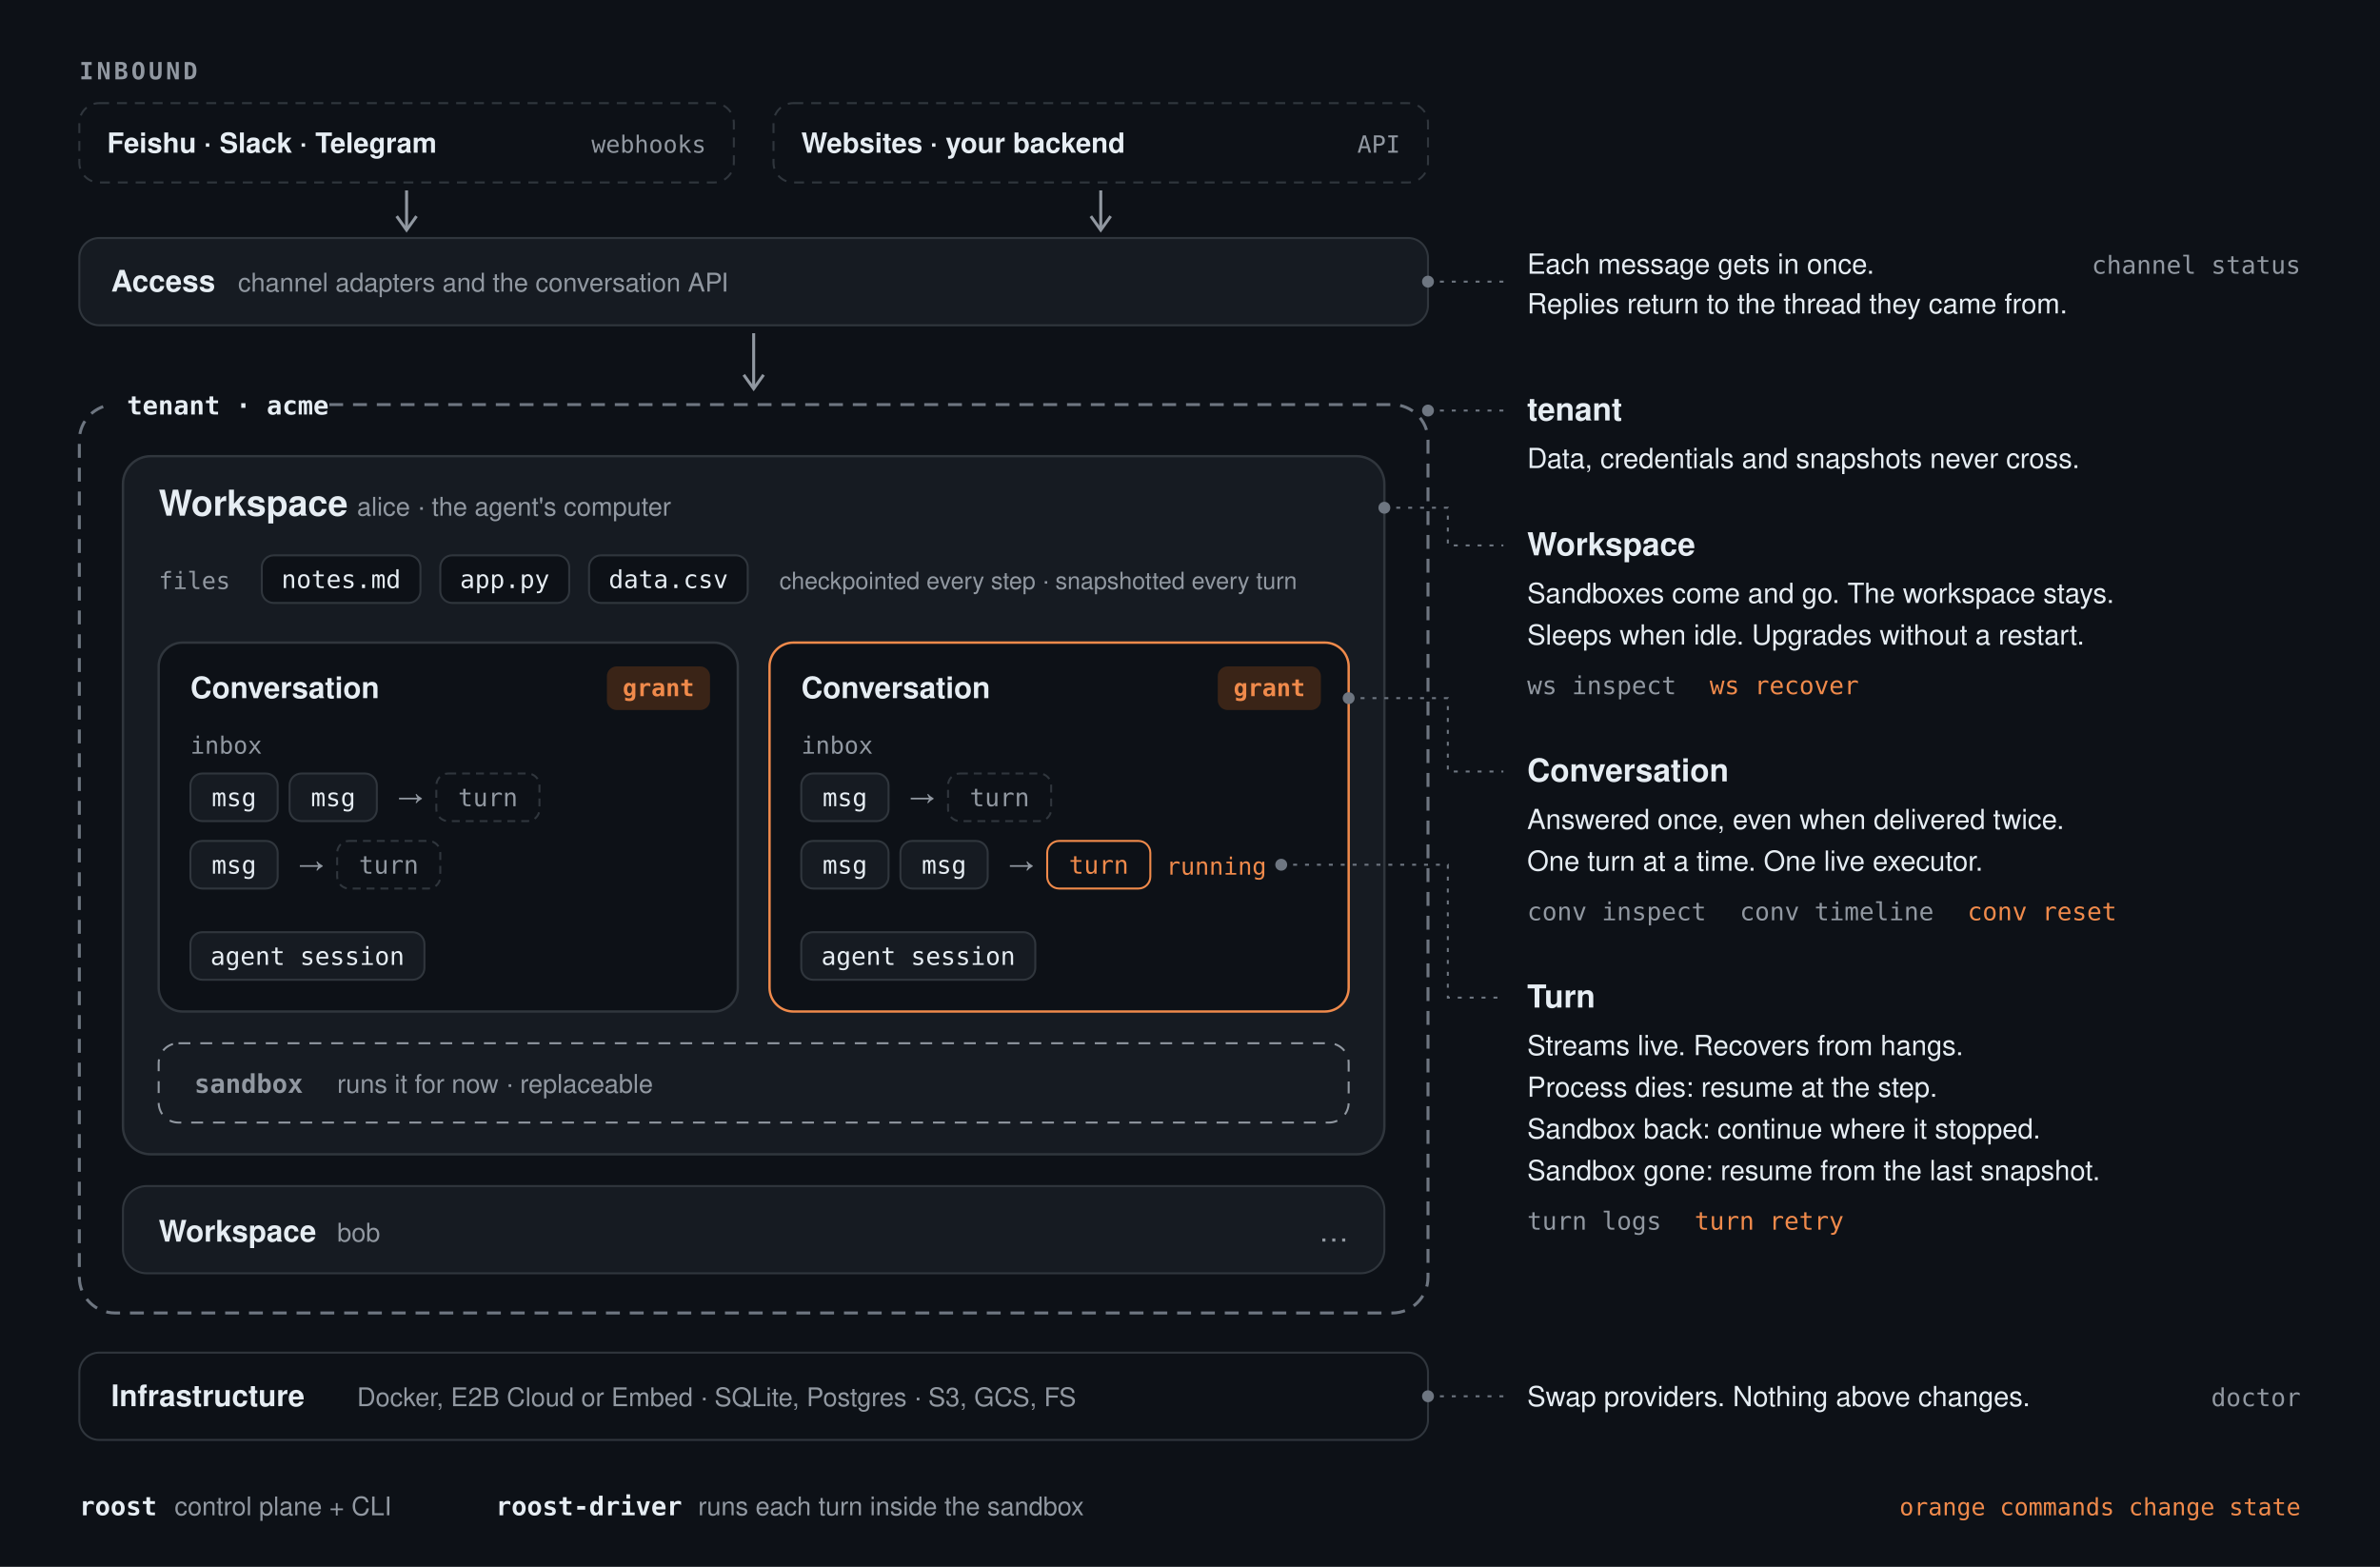
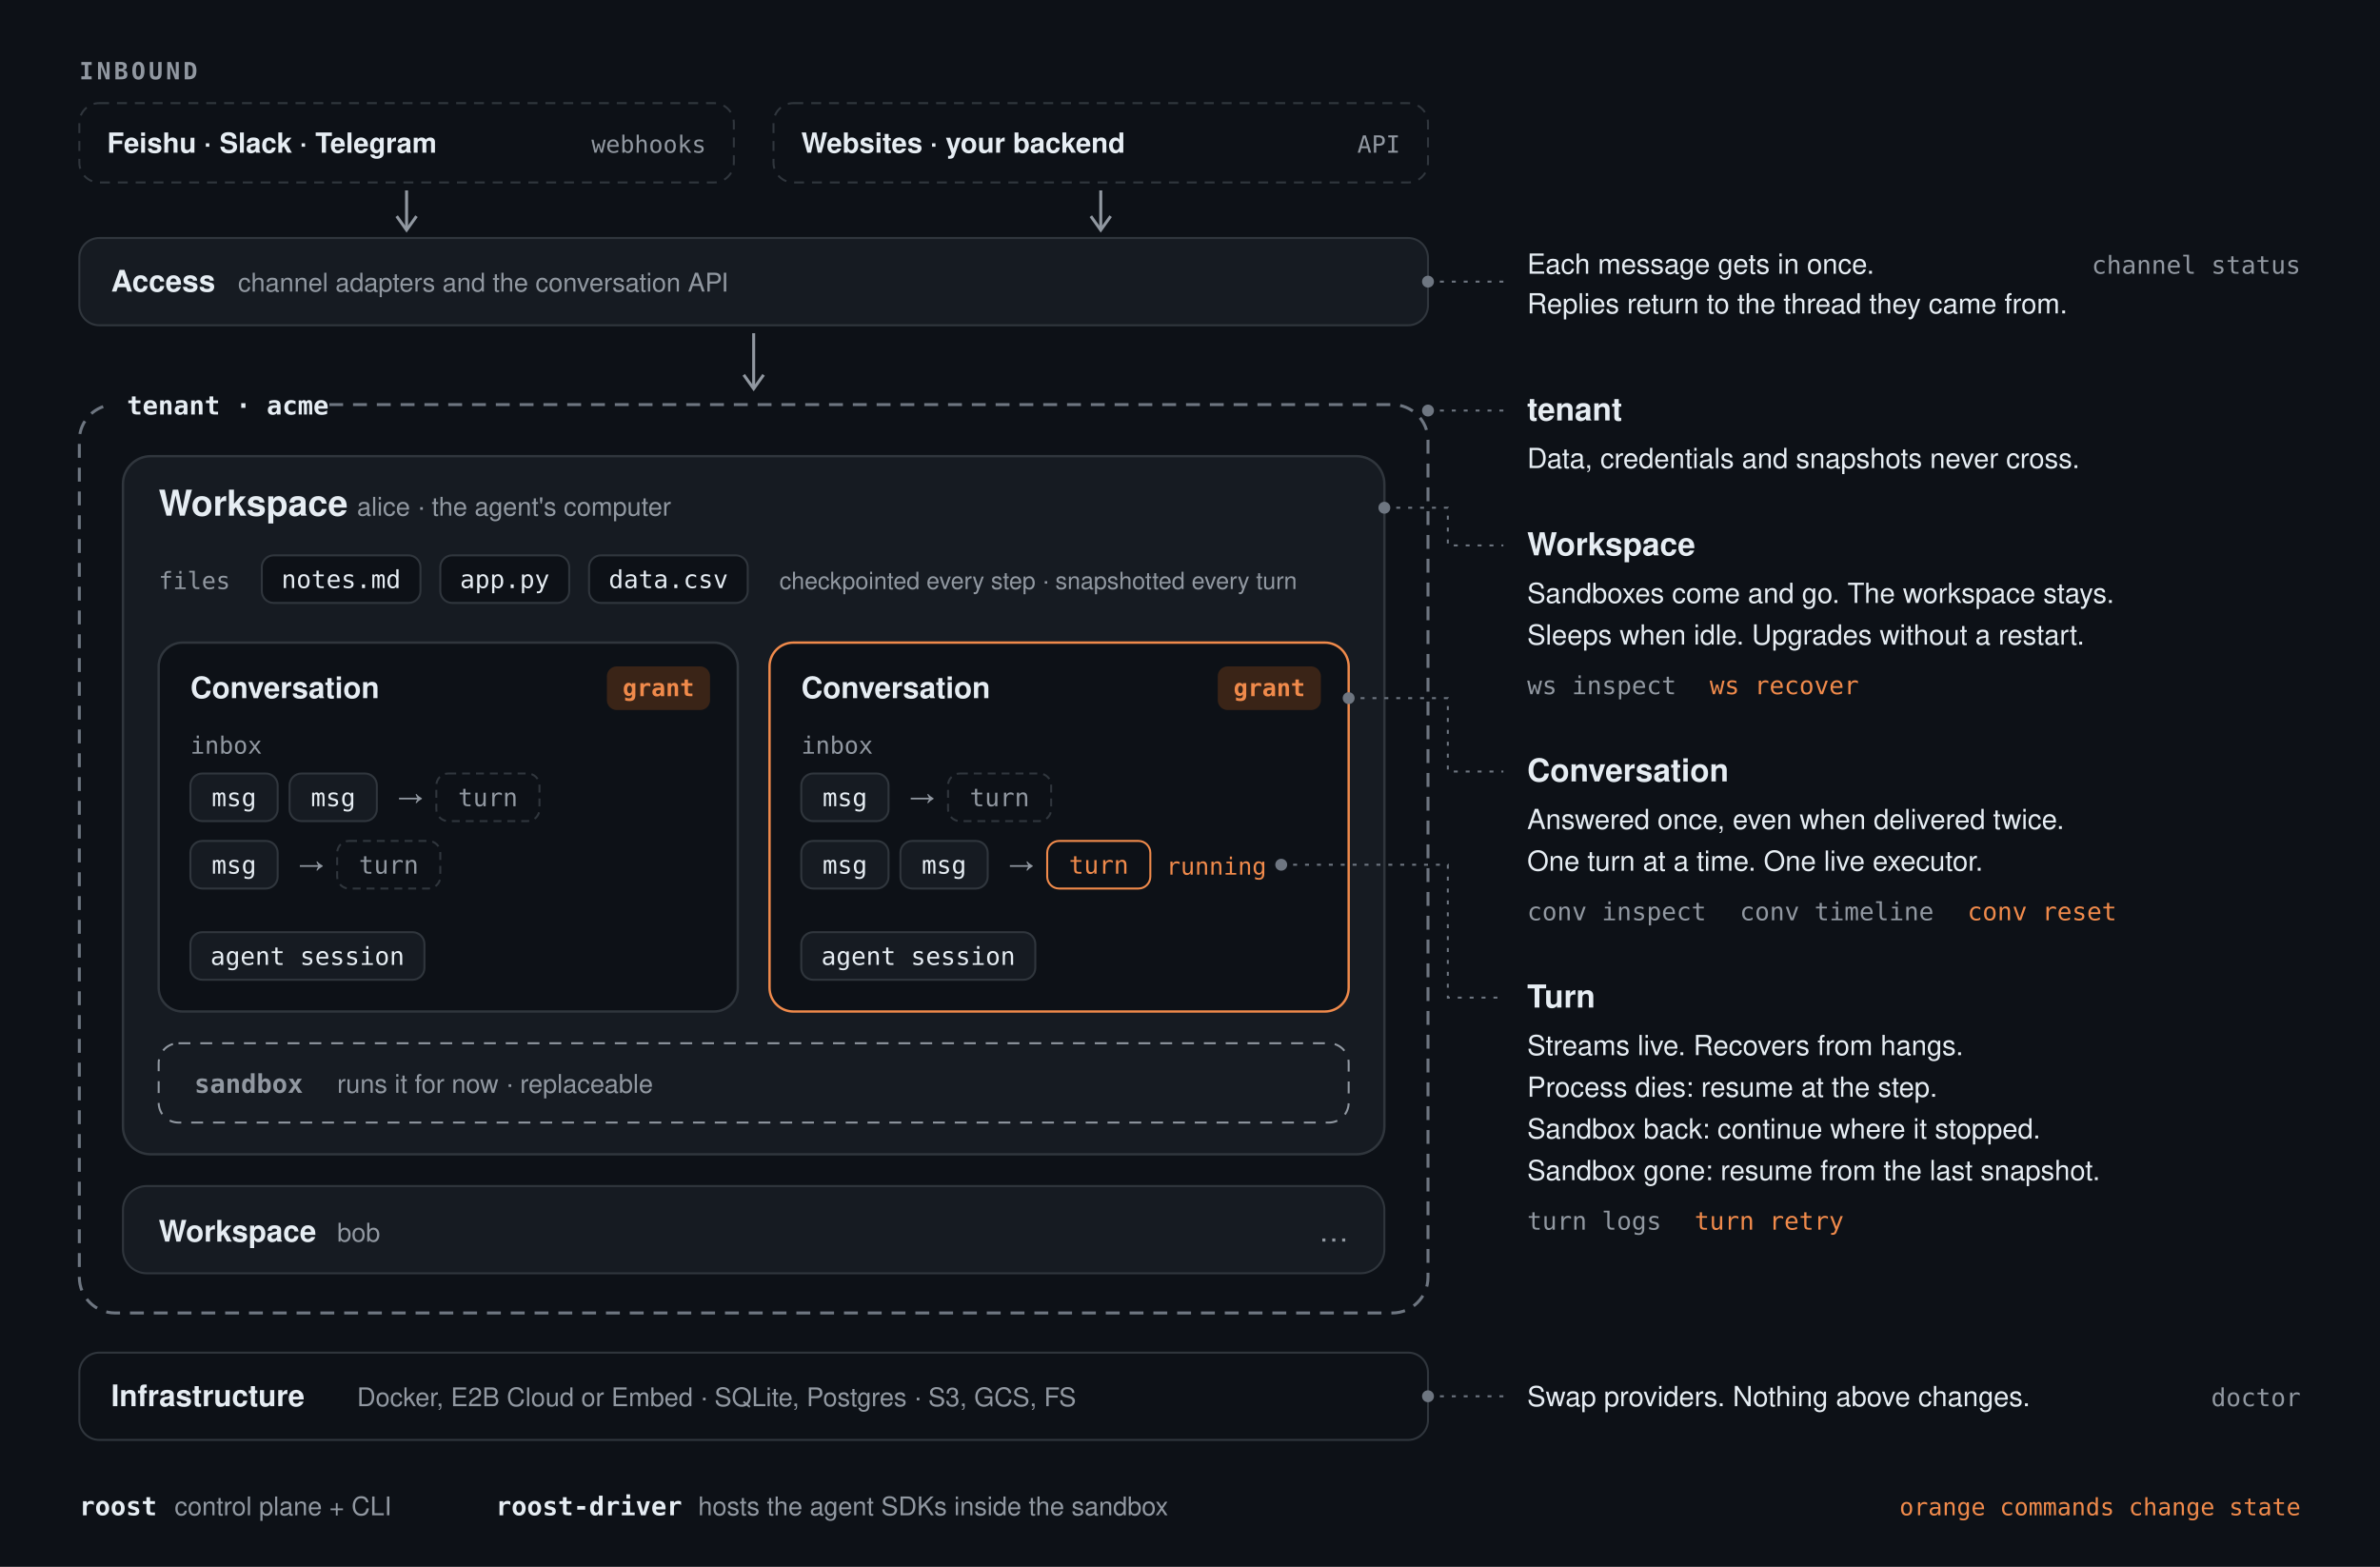
<svg xmlns="http://www.w3.org/2000/svg" width="1200" height="790" viewBox="0 0 1200 790" role="img" aria-label="roost: a tenant contains workspaces, a workspace contains conversations that share its files, a conversation runs one turn at a time; each level lists its guarantees and operator commands">
  <rect x="0" y="0" width="1200" height="790" rx="0" fill="#0D1117" />
  <text x="40" y="40" font-family="ui-monospace, SFMono-Regular, Menlo, Consolas, monospace" font-size="12" font-weight="600" fill="#9198A1" text-anchor="start" letter-spacing="1.5">INBOUND</text>
  <rect x="40" y="52" width="330" height="40" rx="10" fill="none" stroke="#30363D" stroke-width="1" stroke-dasharray="5 4" />
  <text x="54" y="77" font-family="-apple-system, BlinkMacSystemFont, 'Segoe UI', Helvetica, Arial, sans-serif" font-size="14" font-weight="600" fill="#E6EDF3" text-anchor="start">Feishu · Slack · Telegram</text>
  <text x="356" y="77" font-family="ui-monospace, SFMono-Regular, Menlo, Consolas, monospace" font-size="12" font-weight="400" fill="#9198A1" text-anchor="end">webhooks</text>
  <path d="M205 96 V116" stroke="#9198A1" stroke-width="1.5" />
  <path d="M200 109 L205 116 L210 109" fill="none" stroke="#9198A1" stroke-width="1.5" />
  <rect x="390" y="52" width="330" height="40" rx="10" fill="none" stroke="#30363D" stroke-width="1" stroke-dasharray="5 4" />
  <text x="404" y="77" font-family="-apple-system, BlinkMacSystemFont, 'Segoe UI', Helvetica, Arial, sans-serif" font-size="14" font-weight="600" fill="#E6EDF3" text-anchor="start">Websites · your backend</text>
  <text x="706" y="77" font-family="ui-monospace, SFMono-Regular, Menlo, Consolas, monospace" font-size="12" font-weight="400" fill="#9198A1" text-anchor="end">API</text>
  <path d="M555 96 V116" stroke="#9198A1" stroke-width="1.5" />
  <path d="M550 109 L555 116 L560 109" fill="none" stroke="#9198A1" stroke-width="1.5" />
  <rect x="40" y="120" width="680" height="44" rx="10" fill="#161B22" stroke="#30363D" stroke-width="1" />
  <text x="56" y="147" font-family="-apple-system, BlinkMacSystemFont, 'Segoe UI', Helvetica, Arial, sans-serif" font-size="15" font-weight="700" fill="#E6EDF3" text-anchor="start">Access</text>
  <text x="120" y="147" font-family="-apple-system, BlinkMacSystemFont, 'Segoe UI', Helvetica, Arial, sans-serif" font-size="13" font-weight="400" fill="#9198A1" text-anchor="start">channel adapters and the conversation API</text>
  <text x="770" y="138" font-family="-apple-system, BlinkMacSystemFont, 'Segoe UI', Helvetica, Arial, sans-serif" font-size="14" font-weight="500" fill="#E6EDF3" text-anchor="start">Each message gets in once.</text>
  <text x="770" y="158" font-family="-apple-system, BlinkMacSystemFont, 'Segoe UI', Helvetica, Arial, sans-serif" font-size="14" font-weight="400" fill="#E6EDF3" text-anchor="start">Replies return to the thread they came from.</text>
  <text x="1160" y="138" font-family="ui-monospace, SFMono-Regular, Menlo, Consolas, monospace" font-size="12.5" font-weight="500" fill="#9198A1" text-anchor="end">channel status</text>
  <path d="M720 142 H758" stroke="#6E7681" stroke-dasharray="2 4" />
  <circle cx="720" cy="142" r="3" fill="#6E7681" />
  <path d="M380 168 V196" stroke="#9198A1" stroke-width="1.5" />
  <path d="M375 189 L380 196 L385 189" fill="none" stroke="#9198A1" stroke-width="1.5" />
  <rect x="40" y="204" width="680" height="458" rx="18" fill="none" stroke="#6E7681" stroke-width="1.5" stroke-dasharray="7 5" />
  <rect x="56" y="193" width="110" height="22" rx="4" fill="#0D1117" />
  <text x="64" y="209" font-family="ui-monospace, SFMono-Regular, Menlo, Consolas, monospace" font-size="13" font-weight="600" fill="#E6EDF3" text-anchor="start">tenant · acme</text>
  <rect x="62" y="230" width="636" height="352" rx="14" fill="#161B22" stroke="#30363D" stroke-width="1.2" />
  <text x="80" y="260" font-family="-apple-system, BlinkMacSystemFont, 'Segoe UI', Helvetica, Arial, sans-serif" font-size="18" font-weight="700" fill="#E6EDF3" text-anchor="start">Workspace</text>
  <text x="180" y="260" font-family="-apple-system, BlinkMacSystemFont, 'Segoe UI', Helvetica, Arial, sans-serif" font-size="13" font-weight="400" fill="#9198A1" text-anchor="start">alice · the agent's computer</text>
  <text x="80" y="297" font-family="ui-monospace, SFMono-Regular, Menlo, Consolas, monospace" font-size="12" font-weight="400" fill="#9198A1" text-anchor="start">files</text>
  <rect x="132" y="280" width="80" height="24" rx="6" fill="#0D1117" stroke="#30363D" stroke-width="1" />
  <text x="172.0" y="296.5" font-family="ui-monospace, SFMono-Regular, Menlo, Consolas, monospace" font-size="12.5" font-weight="500" fill="#E6EDF3" text-anchor="middle">notes.md</text>
  <rect x="222" y="280" width="65" height="24" rx="6" fill="#0D1117" stroke="#30363D" stroke-width="1" />
  <text x="254.5" y="296.5" font-family="ui-monospace, SFMono-Regular, Menlo, Consolas, monospace" font-size="12.5" font-weight="500" fill="#E6EDF3" text-anchor="middle">app.py</text>
  <rect x="297" y="280" width="80" height="24" rx="6" fill="#0D1117" stroke="#30363D" stroke-width="1" />
  <text x="337.0" y="296.5" font-family="ui-monospace, SFMono-Regular, Menlo, Consolas, monospace" font-size="12.5" font-weight="500" fill="#E6EDF3" text-anchor="middle">data.csv</text>
  <text x="393" y="297" font-family="-apple-system, BlinkMacSystemFont, 'Segoe UI', Helvetica, Arial, sans-serif" font-size="12" font-weight="400" fill="#9198A1" text-anchor="start">checkpointed every step · snapshotted every turn</text>
  <rect x="80" y="324" width="292" height="186" rx="12" fill="#0D1117" stroke="#30363D" stroke-width="1.2" />
  <text x="96" y="352" font-family="-apple-system, BlinkMacSystemFont, 'Segoe UI', Helvetica, Arial, sans-serif" font-size="15" font-weight="700" fill="#E6EDF3" text-anchor="start">Conversation</text>
  <rect x="306" y="336" width="52" height="22" rx="5" fill="#3A2417" />
  <text x="332.0" y="351" font-family="ui-monospace, SFMono-Regular, Menlo, Consolas, monospace" font-size="12" font-weight="600" fill="#F08A4B" text-anchor="middle">grant</text>
  <text x="96" y="380" font-family="ui-monospace, SFMono-Regular, Menlo, Consolas, monospace" font-size="12" font-weight="400" fill="#9198A1" text-anchor="start">inbox</text>
  <rect x="96" y="390" width="44" height="24" rx="6" fill="#161B22" stroke="#30363D" stroke-width="1" />
  <text x="118.0" y="406.5" font-family="ui-monospace, SFMono-Regular, Menlo, Consolas, monospace" font-size="12.5" font-weight="500" fill="#E6EDF3" text-anchor="middle">msg</text>
  <rect x="146" y="390" width="44" height="24" rx="6" fill="#161B22" stroke="#30363D" stroke-width="1" />
  <text x="168.0" y="406.5" font-family="ui-monospace, SFMono-Regular, Menlo, Consolas, monospace" font-size="12.5" font-weight="500" fill="#E6EDF3" text-anchor="middle">msg</text>
  <text x="200" y="407" font-family="-apple-system, BlinkMacSystemFont, 'Segoe UI', Helvetica, Arial, sans-serif" font-size="14" font-weight="400" fill="#9198A1" text-anchor="start">→</text>
  <rect x="220" y="390" width="52" height="24" rx="6" fill="#0D1117" stroke="#30363D" stroke-width="1" stroke-dasharray="4 3" />
  <text x="246.0" y="406.5" font-family="ui-monospace, SFMono-Regular, Menlo, Consolas, monospace" font-size="12.5" font-weight="500" fill="#9198A1" text-anchor="middle">turn</text>
  <rect x="96" y="424" width="44" height="24" rx="6" fill="#161B22" stroke="#30363D" stroke-width="1" />
  <text x="118.0" y="440.5" font-family="ui-monospace, SFMono-Regular, Menlo, Consolas, monospace" font-size="12.5" font-weight="500" fill="#E6EDF3" text-anchor="middle">msg</text>
  <text x="150" y="441" font-family="-apple-system, BlinkMacSystemFont, 'Segoe UI', Helvetica, Arial, sans-serif" font-size="14" font-weight="400" fill="#9198A1" text-anchor="start">→</text>
  <rect x="170" y="424" width="52" height="24" rx="6" fill="#0D1117" stroke="#30363D" stroke-width="1" stroke-dasharray="4 3" />
  <text x="196.0" y="440.5" font-family="ui-monospace, SFMono-Regular, Menlo, Consolas, monospace" font-size="12.5" font-weight="500" fill="#9198A1" text-anchor="middle">turn</text>
  <rect x="96" y="470" width="118" height="24" rx="6" fill="#161B22" stroke="#30363D" stroke-width="1" />
  <text x="155.0" y="486.5" font-family="ui-monospace, SFMono-Regular, Menlo, Consolas, monospace" font-size="12.5" font-weight="500" fill="#E6EDF3" text-anchor="middle">agent session</text>
  <rect x="388" y="324" width="292" height="186" rx="12" fill="#0D1117" stroke="#F08A4B" stroke-width="1.2" />
  <text x="404" y="352" font-family="-apple-system, BlinkMacSystemFont, 'Segoe UI', Helvetica, Arial, sans-serif" font-size="15" font-weight="700" fill="#E6EDF3" text-anchor="start">Conversation</text>
  <rect x="614" y="336" width="52" height="22" rx="5" fill="#3A2417" />
  <text x="640.0" y="351" font-family="ui-monospace, SFMono-Regular, Menlo, Consolas, monospace" font-size="12" font-weight="600" fill="#F08A4B" text-anchor="middle">grant</text>
  <text x="404" y="380" font-family="ui-monospace, SFMono-Regular, Menlo, Consolas, monospace" font-size="12" font-weight="400" fill="#9198A1" text-anchor="start">inbox</text>
  <rect x="404" y="390" width="44" height="24" rx="6" fill="#161B22" stroke="#30363D" stroke-width="1" />
  <text x="426.0" y="406.5" font-family="ui-monospace, SFMono-Regular, Menlo, Consolas, monospace" font-size="12.5" font-weight="500" fill="#E6EDF3" text-anchor="middle">msg</text>
  <text x="458" y="407" font-family="-apple-system, BlinkMacSystemFont, 'Segoe UI', Helvetica, Arial, sans-serif" font-size="14" font-weight="400" fill="#9198A1" text-anchor="start">→</text>
  <rect x="478" y="390" width="52" height="24" rx="6" fill="#0D1117" stroke="#30363D" stroke-width="1" stroke-dasharray="4 3" />
  <text x="504.0" y="406.5" font-family="ui-monospace, SFMono-Regular, Menlo, Consolas, monospace" font-size="12.5" font-weight="500" fill="#9198A1" text-anchor="middle">turn</text>
  <rect x="404" y="424" width="44" height="24" rx="6" fill="#161B22" stroke="#30363D" stroke-width="1" />
  <text x="426.0" y="440.5" font-family="ui-monospace, SFMono-Regular, Menlo, Consolas, monospace" font-size="12.5" font-weight="500" fill="#E6EDF3" text-anchor="middle">msg</text>
  <rect x="454" y="424" width="44" height="24" rx="6" fill="#161B22" stroke="#30363D" stroke-width="1" />
  <text x="476.0" y="440.5" font-family="ui-monospace, SFMono-Regular, Menlo, Consolas, monospace" font-size="12.5" font-weight="500" fill="#E6EDF3" text-anchor="middle">msg</text>
  <text x="508" y="441" font-family="-apple-system, BlinkMacSystemFont, 'Segoe UI', Helvetica, Arial, sans-serif" font-size="14" font-weight="400" fill="#9198A1" text-anchor="start">→</text>
  <rect x="528" y="424" width="52" height="24" rx="6" fill="#0D1117" stroke="#F08A4B" stroke-width="1" />
  <text x="554.0" y="440.5" font-family="ui-monospace, SFMono-Regular, Menlo, Consolas, monospace" font-size="12.5" font-weight="500" fill="#F08A4B" text-anchor="middle">turn</text>
  <text x="588" y="441" font-family="ui-monospace, SFMono-Regular, Menlo, Consolas, monospace" font-size="12" font-weight="400" fill="#F08A4B" text-anchor="start">running</text>
  <rect x="404" y="470" width="118" height="24" rx="6" fill="#161B22" stroke="#30363D" stroke-width="1" />
  <text x="463.0" y="486.5" font-family="ui-monospace, SFMono-Regular, Menlo, Consolas, monospace" font-size="12.5" font-weight="500" fill="#E6EDF3" text-anchor="middle">agent session</text>
  <rect x="80" y="526" width="600" height="40" rx="10" fill="none" stroke="#9198A1" stroke-width="1" stroke-dasharray="6 5" />
  <text x="98" y="551" font-family="ui-monospace, SFMono-Regular, Menlo, Consolas, monospace" font-size="13" font-weight="600" fill="#9198A1" text-anchor="start">sandbox</text>
  <text x="170" y="551" font-family="-apple-system, BlinkMacSystemFont, 'Segoe UI', Helvetica, Arial, sans-serif" font-size="13" font-weight="400" fill="#9198A1" text-anchor="start">runs it for now · replaceable</text>
  <rect x="62" y="598" width="636" height="44" rx="12" fill="#161B22" stroke="#30363D" stroke-width="1" />
  <text x="80" y="626" font-family="-apple-system, BlinkMacSystemFont, 'Segoe UI', Helvetica, Arial, sans-serif" font-size="15" font-weight="700" fill="#E6EDF3" text-anchor="start">Workspace</text>
  <text x="170" y="626" font-family="-apple-system, BlinkMacSystemFont, 'Segoe UI', Helvetica, Arial, sans-serif" font-size="13" font-weight="400" fill="#9198A1" text-anchor="start">bob</text>
  <text x="680" y="626" font-family="-apple-system, BlinkMacSystemFont, 'Segoe UI', Helvetica, Arial, sans-serif" font-size="15" font-weight="400" fill="#9198A1" text-anchor="end">…</text>
  <rect x="40" y="682" width="680" height="44" rx="10" fill="none" stroke="#30363D" stroke-width="1" />
  <text x="56" y="709" font-family="-apple-system, BlinkMacSystemFont, 'Segoe UI', Helvetica, Arial, sans-serif" font-size="15" font-weight="700" fill="#E6EDF3" text-anchor="start">Infrastructure</text>
  <text x="180" y="709" font-family="-apple-system, BlinkMacSystemFont, 'Segoe UI', Helvetica, Arial, sans-serif" font-size="13" font-weight="400" fill="#9198A1" text-anchor="start">Docker, E2B Cloud or Embed · SQLite, Postgres · S3, GCS, FS</text>
  <text x="770" y="709" font-family="-apple-system, BlinkMacSystemFont, 'Segoe UI', Helvetica, Arial, sans-serif" font-size="14" font-weight="500" fill="#E6EDF3" text-anchor="start">Swap providers. Nothing above changes.</text>
  <text x="1160" y="709" font-family="ui-monospace, SFMono-Regular, Menlo, Consolas, monospace" font-size="12.5" font-weight="500" fill="#9198A1" text-anchor="end">doctor</text>
  <path d="M720 704 H758" stroke="#6E7681" stroke-dasharray="2 4" />
  <circle cx="720" cy="704" r="3" fill="#6E7681" />
  <text x="770" y="212" font-family="-apple-system, BlinkMacSystemFont, 'Segoe UI', Helvetica, Arial, sans-serif" font-size="16" font-weight="700" fill="#E6EDF3" text-anchor="start">tenant</text>
  <text x="770" y="236" font-family="-apple-system, BlinkMacSystemFont, 'Segoe UI', Helvetica, Arial, sans-serif" font-size="14" font-weight="500" fill="#E6EDF3" text-anchor="start">Data, credentials and snapshots never cross.</text>
  <path d="M720 207 H730 V207 H758" fill="none" stroke="#6E7681" stroke-dasharray="2 4" />
  <circle cx="720" cy="207" r="3" fill="#6E7681" />
  <text x="770" y="280" font-family="-apple-system, BlinkMacSystemFont, 'Segoe UI', Helvetica, Arial, sans-serif" font-size="16" font-weight="700" fill="#E6EDF3" text-anchor="start">Workspace</text>
  <text x="770" y="304" font-family="-apple-system, BlinkMacSystemFont, 'Segoe UI', Helvetica, Arial, sans-serif" font-size="14" font-weight="500" fill="#E6EDF3" text-anchor="start">Sandboxes come and go. The workspace stays.</text>
  <text x="770" y="325" font-family="-apple-system, BlinkMacSystemFont, 'Segoe UI', Helvetica, Arial, sans-serif" font-size="14" font-weight="400" fill="#E6EDF3" text-anchor="start">Sleeps when idle. Upgrades without a restart.</text>
  <text x="770" y="350" font-family="ui-monospace, SFMono-Regular, Menlo, Consolas, monospace" font-size="12.5" font-weight="500" fill="#9198A1" text-anchor="start">ws inspect</text>
  <text x="862.0" y="350" font-family="ui-monospace, SFMono-Regular, Menlo, Consolas, monospace" font-size="12.5" font-weight="500" fill="#F08A4B" text-anchor="start">ws recover</text>
  <path d="M698 256 H730 V275 H758" fill="none" stroke="#6E7681" stroke-dasharray="2 4" />
  <circle cx="698" cy="256" r="3" fill="#6E7681" />
  <text x="770" y="394" font-family="-apple-system, BlinkMacSystemFont, 'Segoe UI', Helvetica, Arial, sans-serif" font-size="16" font-weight="700" fill="#E6EDF3" text-anchor="start">Conversation</text>
  <text x="770" y="418" font-family="-apple-system, BlinkMacSystemFont, 'Segoe UI', Helvetica, Arial, sans-serif" font-size="14" font-weight="500" fill="#E6EDF3" text-anchor="start">Answered once, even when delivered twice.</text>
  <text x="770" y="439" font-family="-apple-system, BlinkMacSystemFont, 'Segoe UI', Helvetica, Arial, sans-serif" font-size="14" font-weight="400" fill="#E6EDF3" text-anchor="start">One turn at a time. One live executor.</text>
  <text x="770" y="464" font-family="ui-monospace, SFMono-Regular, Menlo, Consolas, monospace" font-size="12.5" font-weight="500" fill="#9198A1" text-anchor="start">conv inspect</text>
  <text x="877.2" y="464" font-family="ui-monospace, SFMono-Regular, Menlo, Consolas, monospace" font-size="12.5" font-weight="500" fill="#9198A1" text-anchor="start">conv timeline</text>
  <text x="992.0" y="464" font-family="ui-monospace, SFMono-Regular, Menlo, Consolas, monospace" font-size="12.5" font-weight="500" fill="#F08A4B" text-anchor="start">conv reset</text>
  <path d="M680 352 H730 V389 H758" fill="none" stroke="#6E7681" stroke-dasharray="2 4" />
  <circle cx="680" cy="352" r="3" fill="#6E7681" />
  <text x="770" y="508" font-family="-apple-system, BlinkMacSystemFont, 'Segoe UI', Helvetica, Arial, sans-serif" font-size="16" font-weight="700" fill="#E6EDF3" text-anchor="start">Turn</text>
  <text x="770" y="532" font-family="-apple-system, BlinkMacSystemFont, 'Segoe UI', Helvetica, Arial, sans-serif" font-size="14" font-weight="500" fill="#E6EDF3" text-anchor="start">Streams live. Recovers from hangs.</text>
  <text x="770" y="553" font-family="-apple-system, BlinkMacSystemFont, 'Segoe UI', Helvetica, Arial, sans-serif" font-size="14" font-weight="400" fill="#E6EDF3" text-anchor="start">Process dies: resume at the step.</text>
  <text x="770" y="574" font-family="-apple-system, BlinkMacSystemFont, 'Segoe UI', Helvetica, Arial, sans-serif" font-size="14" font-weight="400" fill="#E6EDF3" text-anchor="start">Sandbox back: continue where it stopped.</text>
  <text x="770" y="595" font-family="-apple-system, BlinkMacSystemFont, 'Segoe UI', Helvetica, Arial, sans-serif" font-size="14" font-weight="400" fill="#E6EDF3" text-anchor="start">Sandbox gone: resume from the last snapshot.</text>
  <text x="770" y="620" font-family="ui-monospace, SFMono-Regular, Menlo, Consolas, monospace" font-size="12.5" font-weight="500" fill="#9198A1" text-anchor="start">turn logs</text>
  <text x="854.4" y="620" font-family="ui-monospace, SFMono-Regular, Menlo, Consolas, monospace" font-size="12.5" font-weight="500" fill="#F08A4B" text-anchor="start">turn retry</text>
  <path d="M646 436 H730 V503 H758" fill="none" stroke="#6E7681" stroke-dasharray="2 4" />
  <circle cx="646" cy="436" r="3" fill="#6E7681" />
  <text x="40" y="764" font-family="ui-monospace, SFMono-Regular, Menlo, Consolas, monospace" font-size="13" font-weight="600" fill="#E6EDF3" text-anchor="start">roost</text>
  <text x="88" y="764" font-family="-apple-system, BlinkMacSystemFont, 'Segoe UI', Helvetica, Arial, sans-serif" font-size="13" font-weight="400" fill="#9198A1" text-anchor="start">control plane + CLI</text>
  <text x="250" y="764" font-family="ui-monospace, SFMono-Regular, Menlo, Consolas, monospace" font-size="13" font-weight="600" fill="#E6EDF3" text-anchor="start">roost-driver</text>
-   <text x="352" y="764" font-family="-apple-system, BlinkMacSystemFont, 'Segoe UI', Helvetica, Arial, sans-serif" font-size="13" font-weight="400" fill="#9198A1" text-anchor="start">runs each turn inside the sandbox</text>
+   <text x="352" y="764" font-family="-apple-system, BlinkMacSystemFont, 'Segoe UI', Helvetica, Arial, sans-serif" font-size="13" font-weight="400" fill="#9198A1" text-anchor="start">hosts the agent SDKs inside the sandbox</text>
  <text x="1160" y="764" font-family="ui-monospace, SFMono-Regular, Menlo, Consolas, monospace" font-size="12" font-weight="400" fill="#F08A4B" text-anchor="end">orange commands change state</text>
</svg>
